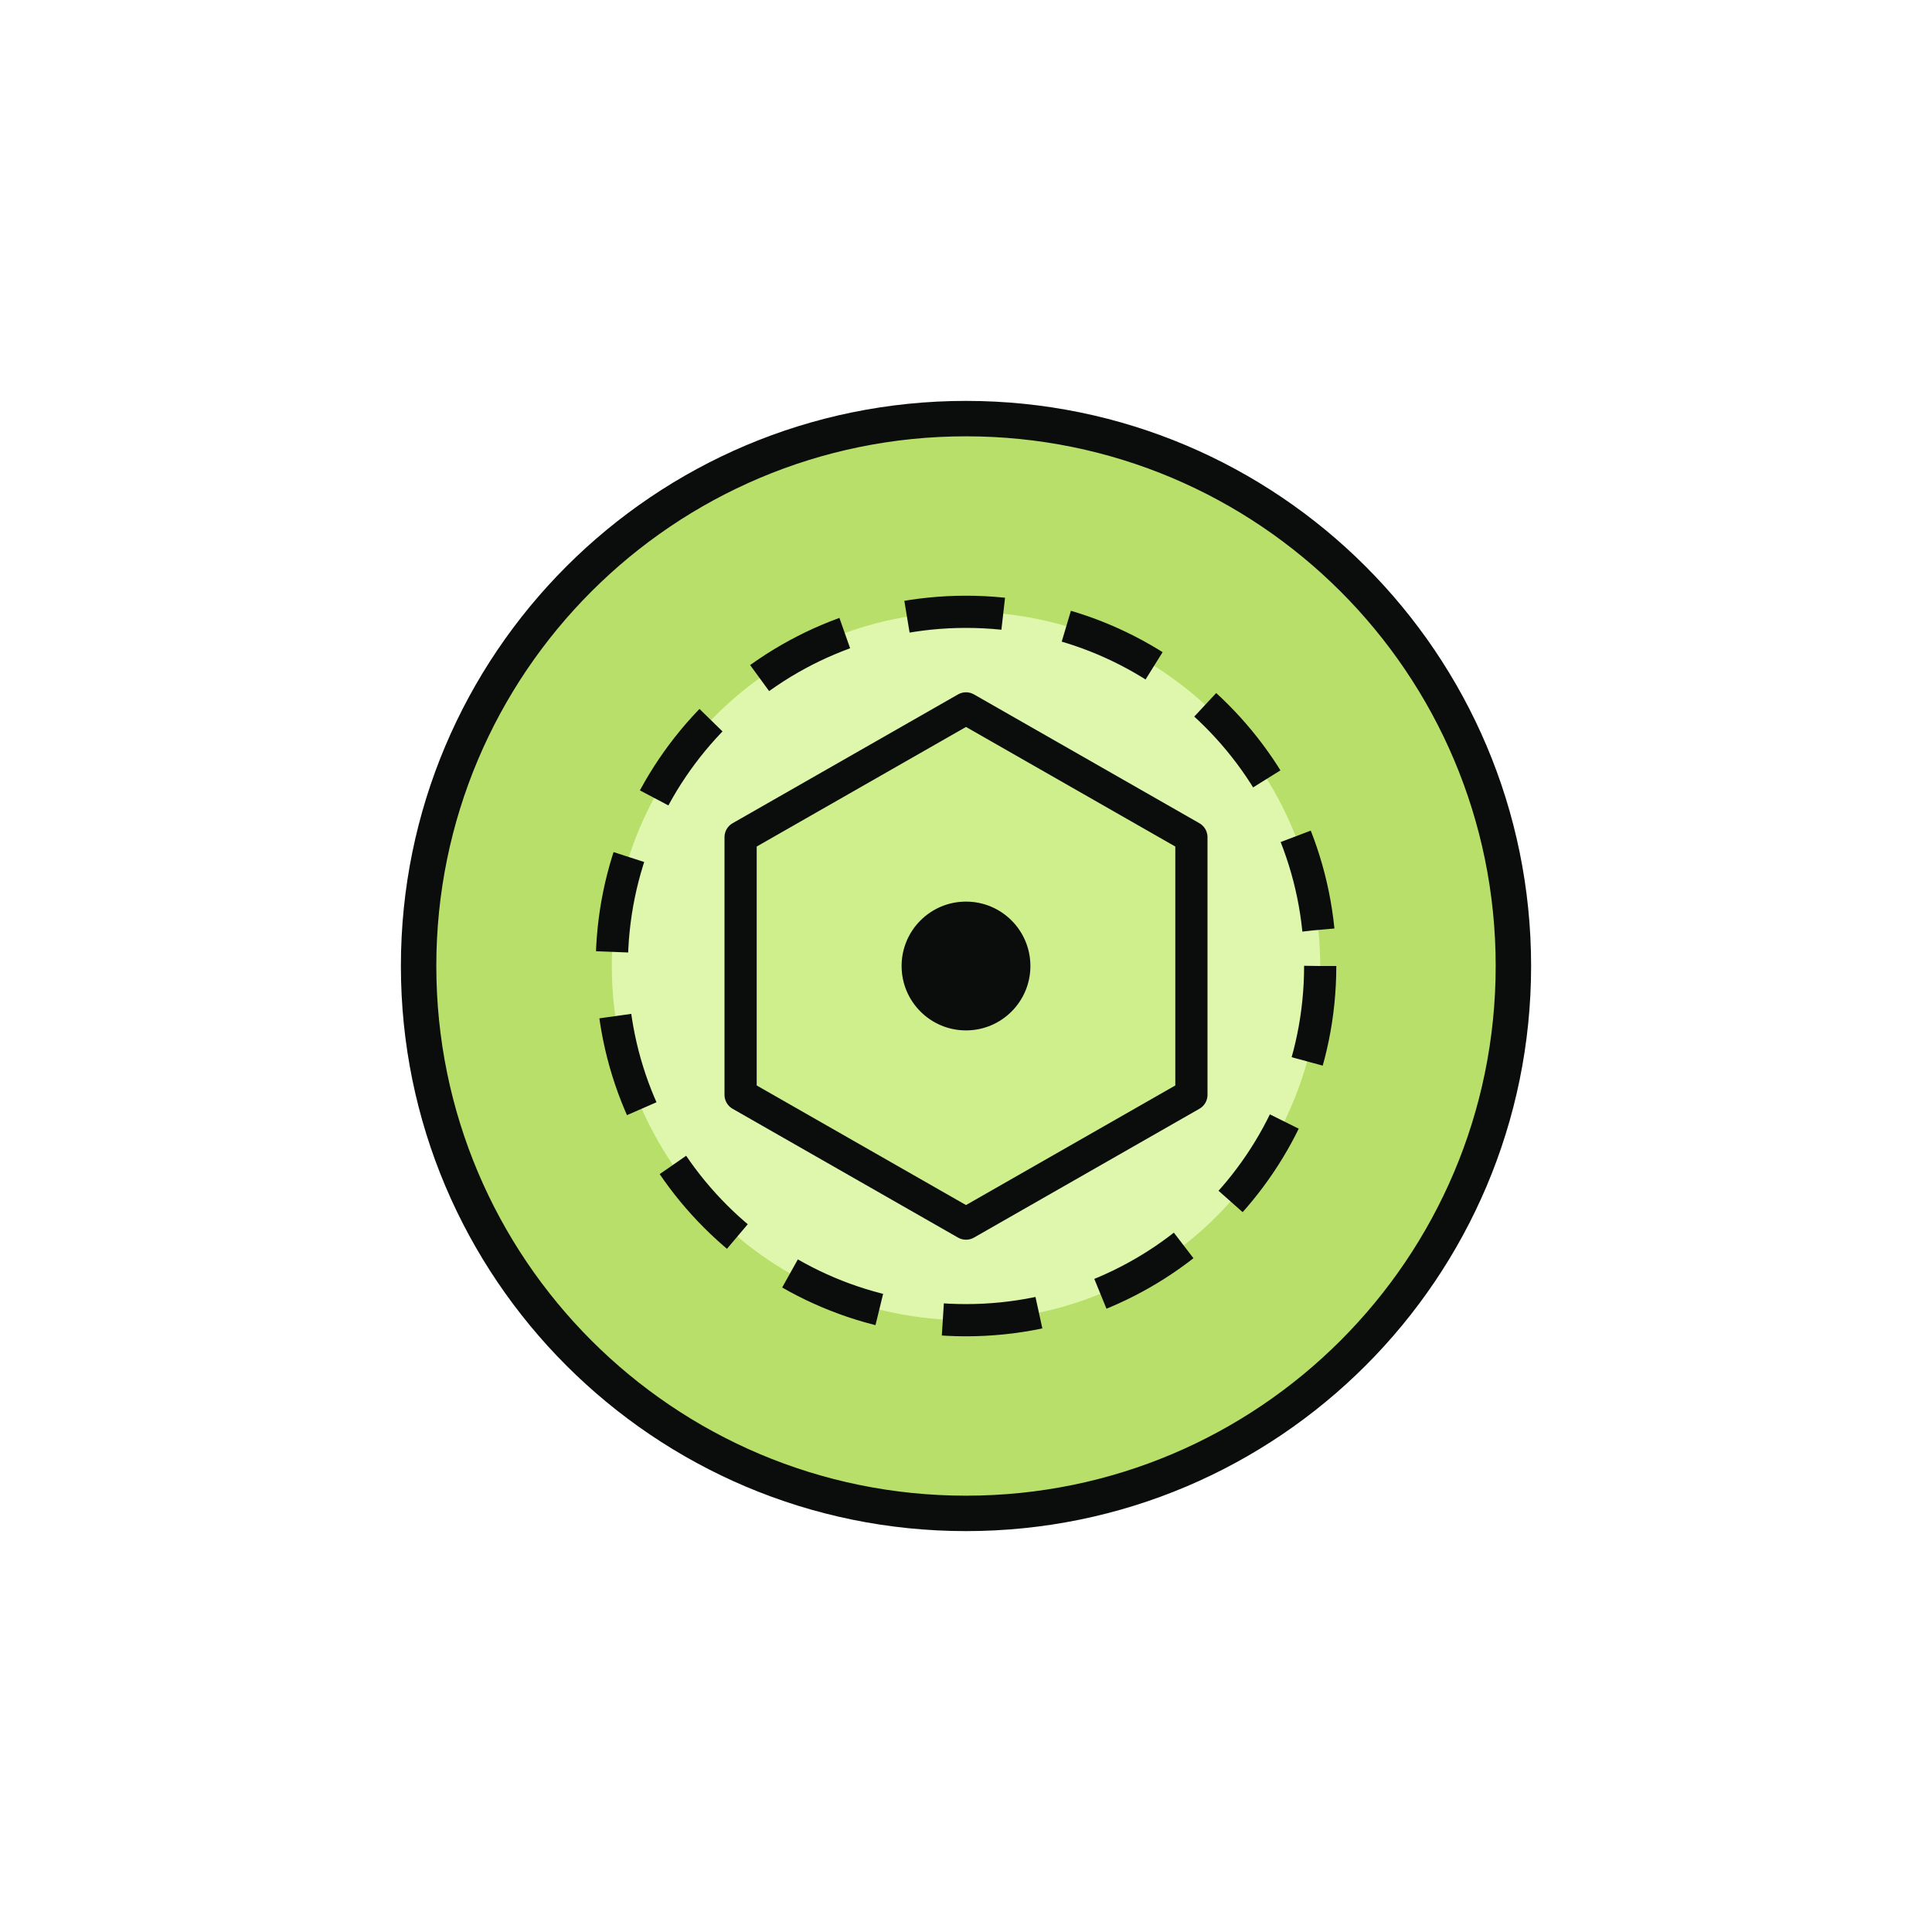
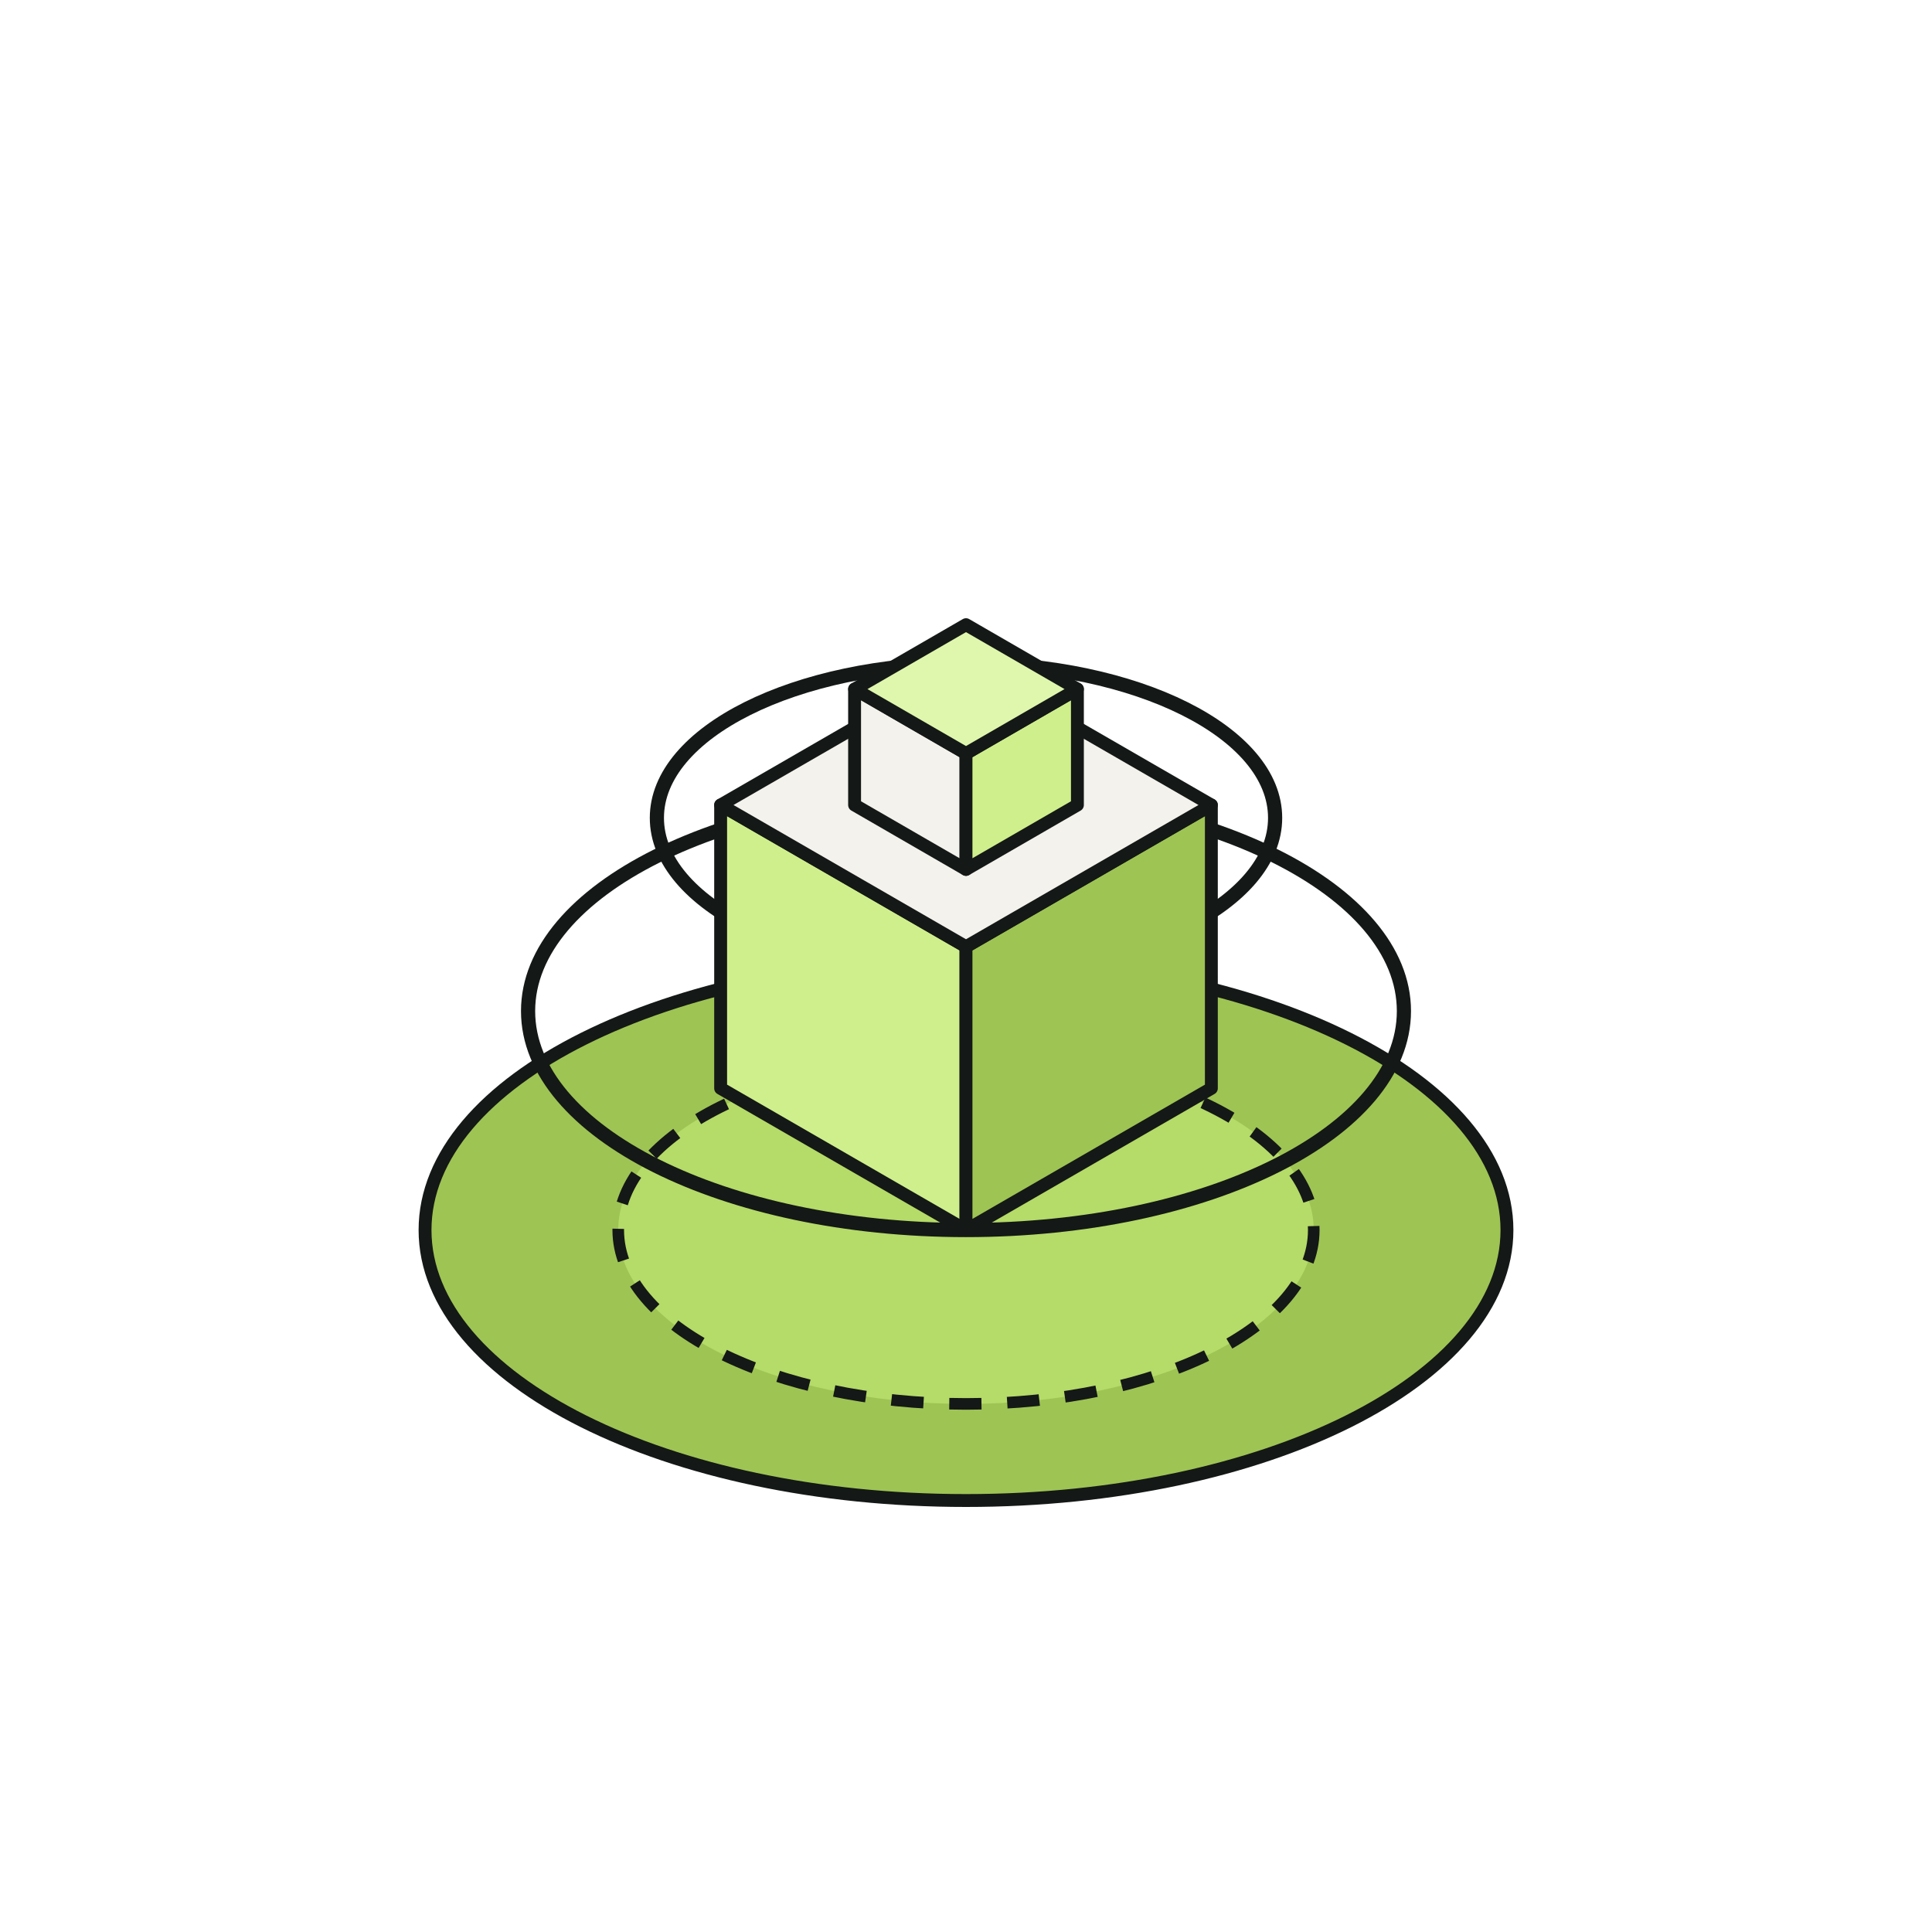
- <svg xmlns="http://www.w3.org/2000/svg" viewBox="0 0 120 120" fill="none">
-   <circle cx="60" cy="60" r="34" fill="#B8DF6A" stroke="#0B0D0C" stroke-width="2.2" />
-   <circle cx="60" cy="60" r="22" fill="#DFF7AD" stroke="#0B0D0C" stroke-width="2" stroke-dasharray="6 4" />
-   <polygon points="60,44 74,52 74,68 60,76 46,68 46,52" fill="#CFEF8C" stroke="#0B0D0C" stroke-width="2" stroke-linejoin="round" />
-   <circle cx="60" cy="60" r="4" fill="#0B0D0C" />
+ <svg xmlns="http://www.w3.org/2000/svg" viewBox="0 0 300 300" fill="none">
+   <ellipse cx="150.0" cy="191.0" rx="84.0" ry="42.0" fill="#9EC454" stroke="#141816" stroke-width="2" />
+   <ellipse cx="150.0" cy="191.0" rx="54.0" ry="27.0" fill="#B5DB68" stroke="#141816" stroke-width="1.8" stroke-dasharray="5 4" />
+   <ellipse cx="150.0" cy="157.0" rx="68.0" ry="34.0" fill="none" stroke="#141816" stroke-width="2.2" />
+   <ellipse cx="150.0" cy="127.0" rx="48.0" ry="24.0" fill="none" stroke="#141816" stroke-width="2.2" />
+   <polygon points="111.9,169.0 150.0,191.0 150.0,147.0 111.9,125.0" fill="#CFEF8C" stroke="#141816" stroke-width="2" stroke-linejoin="round" />
+   <polygon points="188.1,169.0 150.0,191.0 150.0,147.0 188.1,125.0" fill="#9EC454" stroke="#141816" stroke-width="2" stroke-linejoin="round" />
+   <polygon points="150.0,103.0 188.1,125.0 150.0,147.0 111.9,125.0" fill="#F3F2EC" stroke="#141816" stroke-width="2" stroke-linejoin="round" />
+   <polygon points="132.7,125.0 150.0,135.0 150.0,117.0 132.7,107.0" fill="#F3F2EC" stroke="#141816" stroke-width="2" stroke-linejoin="round" />
+   <polygon points="167.3,125.0 150.0,135.0 150.0,117.0 167.3,107.0" fill="#CFEF8C" stroke="#141816" stroke-width="2" stroke-linejoin="round" />
+   <polygon points="150.0,97.0 167.3,107.0 150.0,117.0 132.7,107.0" fill="#DFF7AD" stroke="#141816" stroke-width="2" stroke-linejoin="round" />
</svg>
